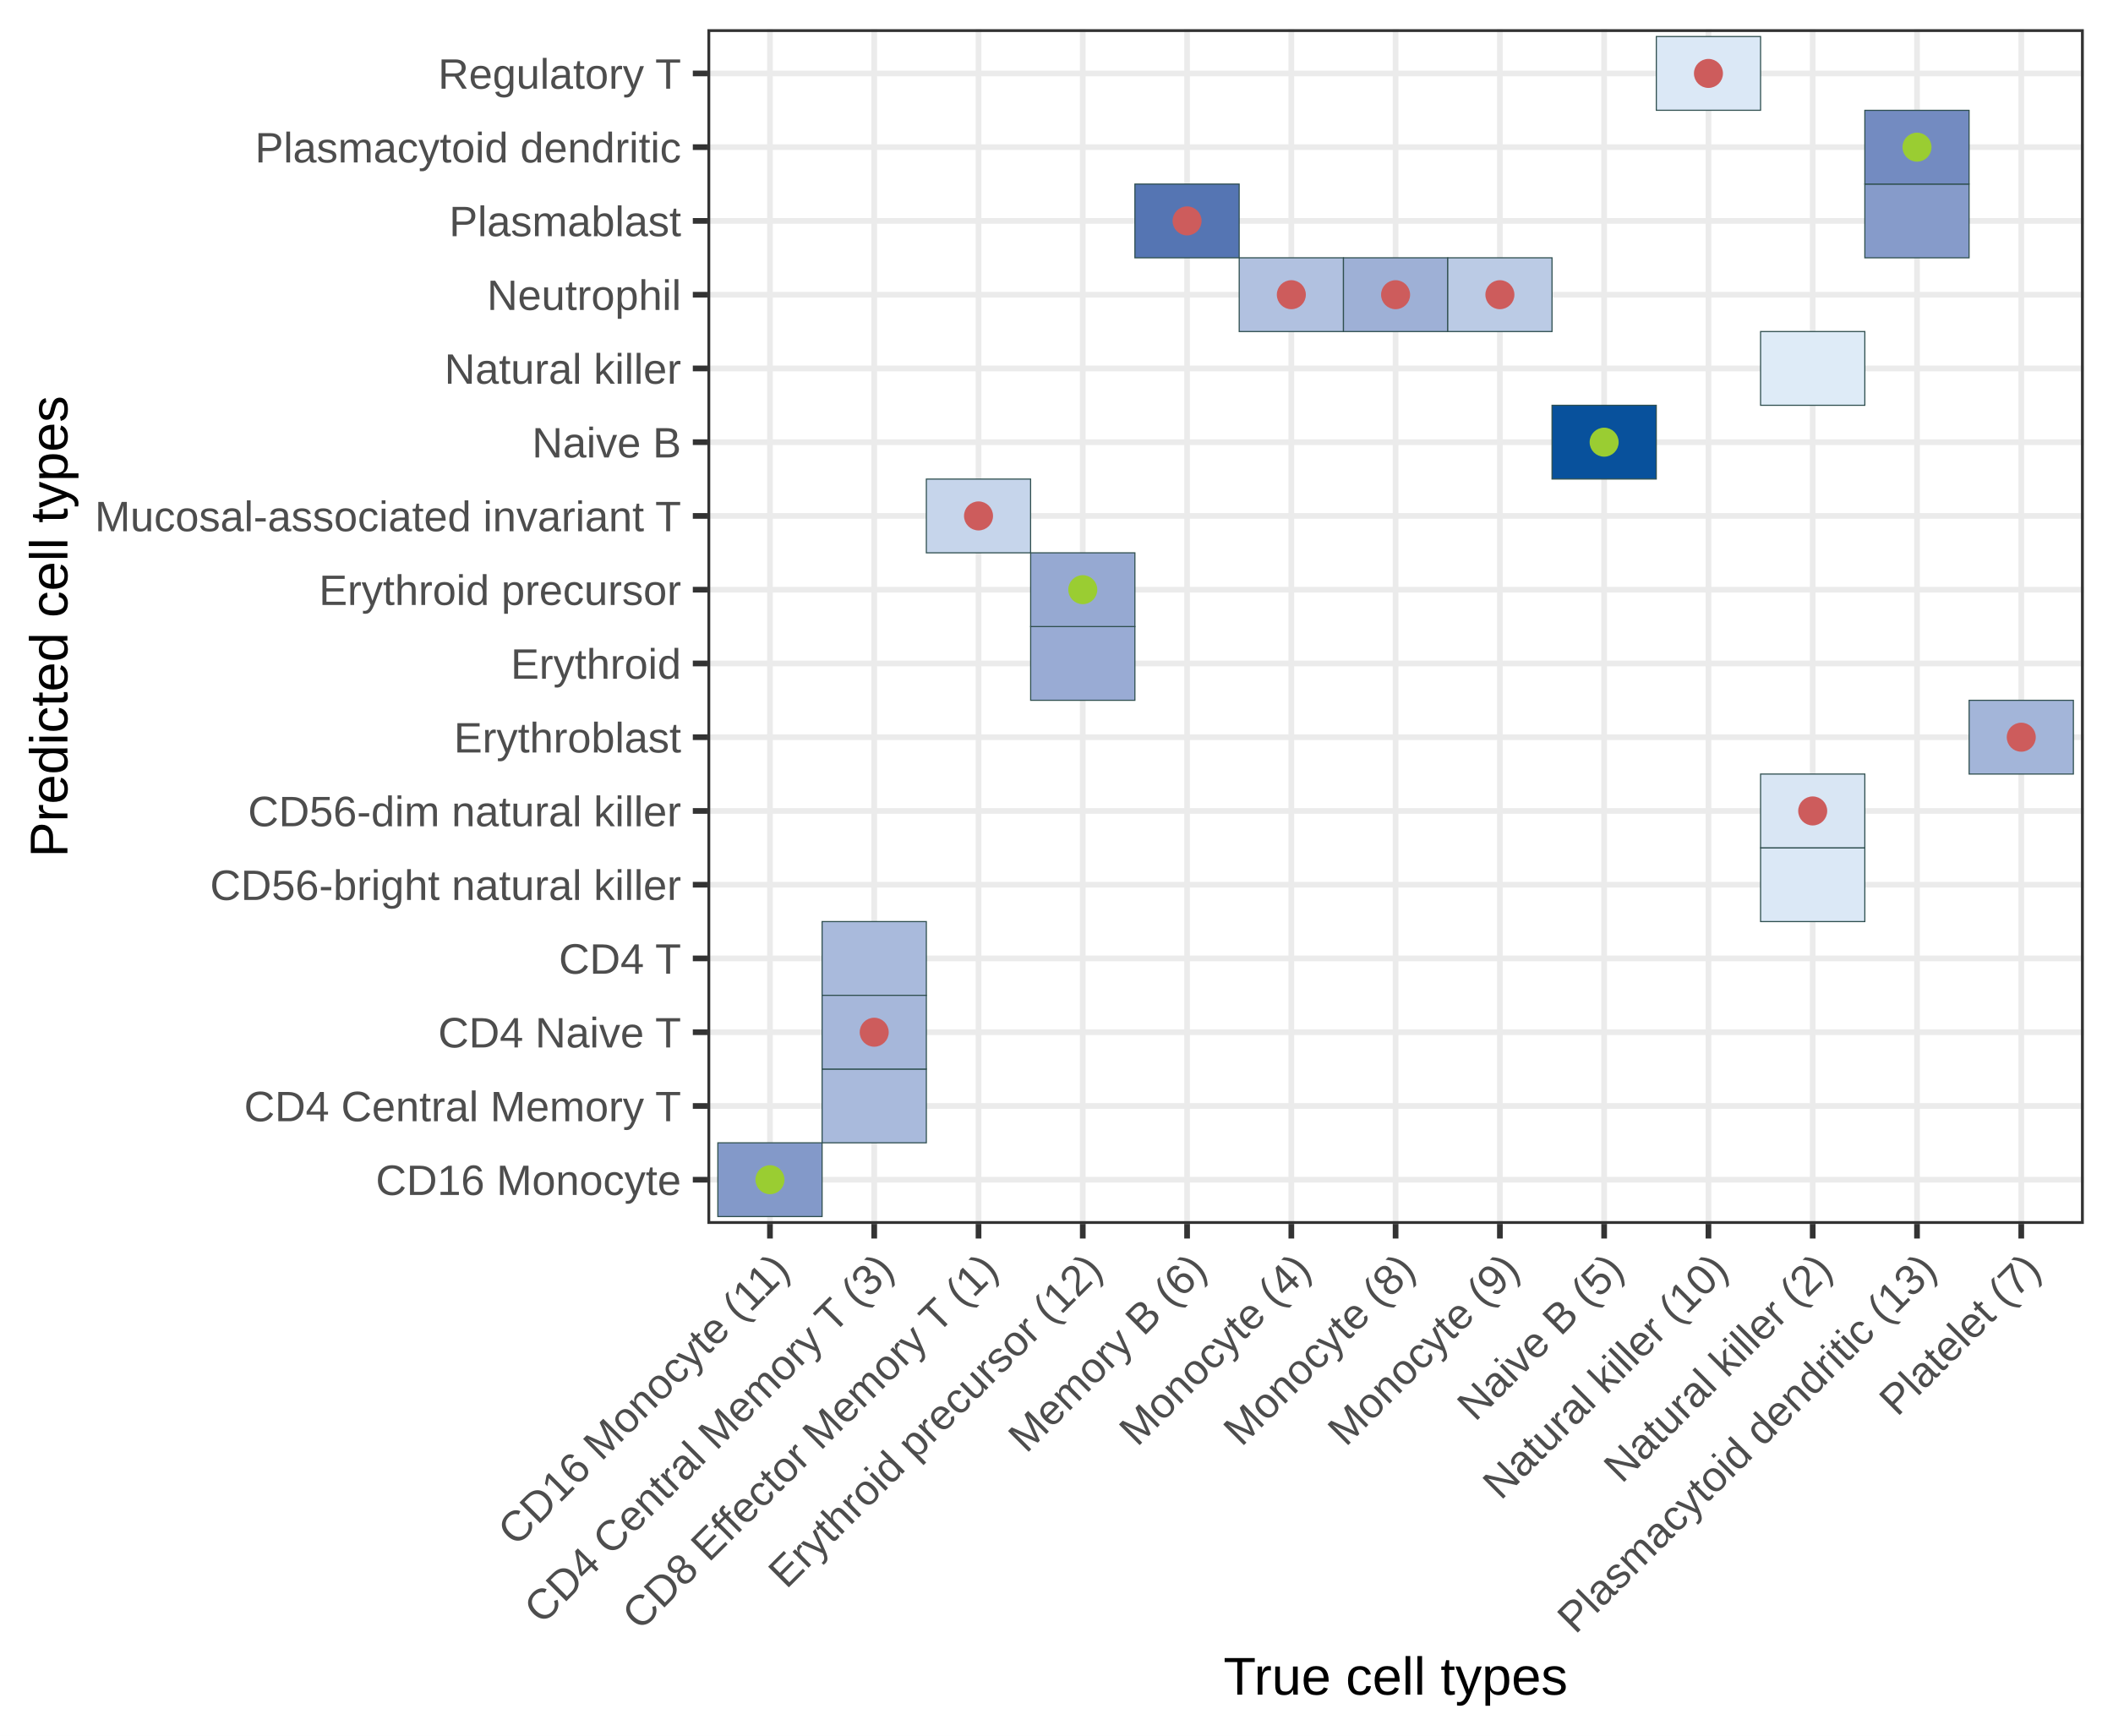
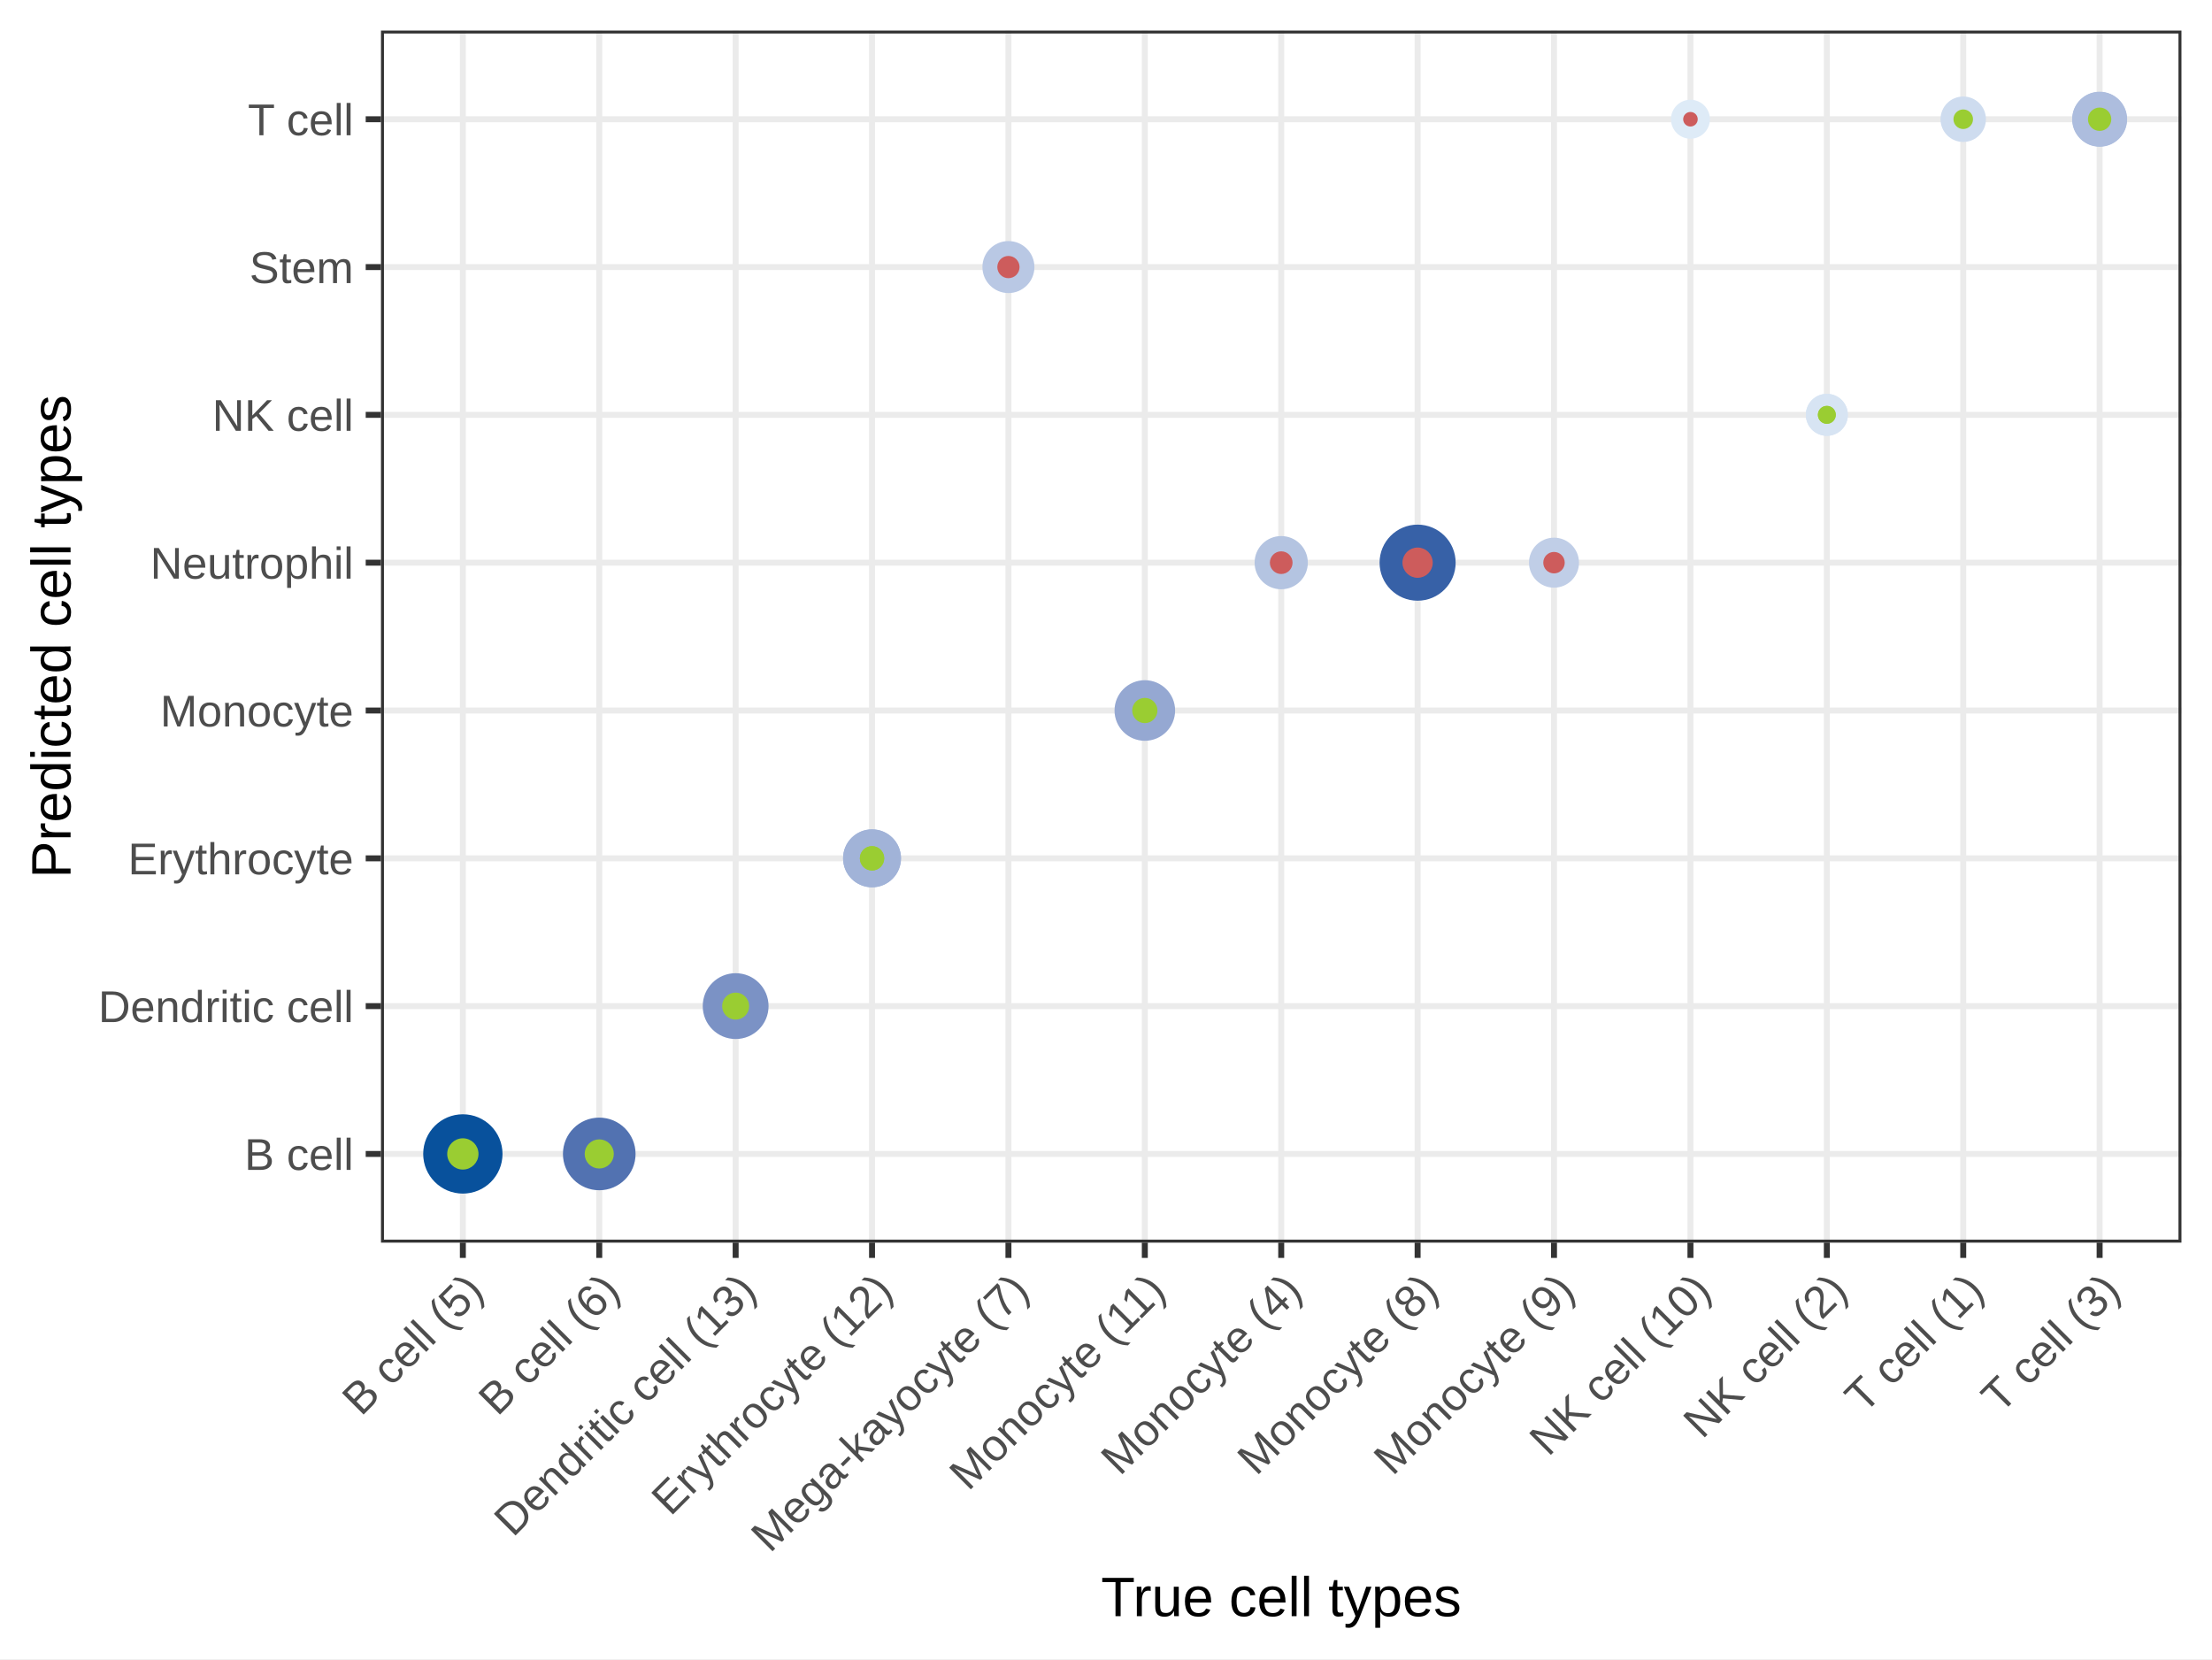
- <svg xmlns="http://www.w3.org/2000/svg" class="svglite" width="396.85pt" height="325.98pt" viewBox="0 0 396.85 325.98">
+ <svg xmlns="http://www.w3.org/2000/svg" class="svglite" width="396.85pt" height="297.64pt" viewBox="0 0 396.85 297.64">
  <defs>
    <style type="text/css">
    .svglite line, .svglite polyline, .svglite polygon, .svglite path, .svglite rect, .svglite circle {
      fill: none;
      stroke: #000000;
      stroke-linecap: round;
      stroke-linejoin: round;
      stroke-miterlimit: 10.00;
    }
    .svglite text {
      white-space: pre;
    }
  </style>
  </defs>
  <rect width="100%" height="100%" style="stroke: none; fill: #FFFFFF;" />
  <defs>
-     <clipPath id="cpMC4wMHwzOTYuODV8MC4wMHwzMjUuOTg=">
-       <rect x="0.00" y="0.00" width="396.85" height="325.98" />
+     <clipPath id="cpMC4wMHwzOTYuODV8MC4wMHwyOTcuNjQ=">
+       <rect x="0.00" y="0.00" width="396.85" height="297.64" />
    </clipPath>
  </defs>
-   <g clip-path="url(#cpMC4wMHwzOTYuODV8MC4wMHwzMjUuOTg=)">
-     <rect x="0" y="0.00" width="396.85" height="325.98" style="stroke-width: 1.07; stroke: #FFFFFF; fill: #FFFFFF;" />
+   <g clip-path="url(#cpMC4wMHwzOTYuODV8MC4wMHwyOTcuNjQ=)">
+     <rect x="0.00" y="0.00" width="396.85" height="297.64" style="stroke-width: 1.07; stroke: #FFFFFF; fill: #FFFFFF;" />
  </g>
  <defs>
-     <clipPath id="cpMTMyLjg2fDM5MS4zN3w1LjQ4fDIyOS44OA==">
-       <rect x="132.86" y="5.48" width="258.51" height="224.40" />
+     <clipPath id="cpNjguMzV8MzkxLjM3fDUuNDh8MjIyLjky">
+       <rect x="68.35" y="5.48" width="323.02" height="217.44" />
    </clipPath>
  </defs>
-   <g clip-path="url(#cpMTMyLjg2fDM5MS4zN3w1LjQ4fDIyOS44OA==)">
-     <rect x="132.86" y="5.48" width="258.51" height="224.40" style="stroke-width: 1.07; stroke: none; fill: #FFFFFF;" />
-     <polyline points="132.86,221.57 391.37,221.57 " style="stroke-width: 1.07; stroke: #EBEBEB; stroke-linecap: butt;" />
-     <polyline points="132.86,207.72 391.37,207.72 " style="stroke-width: 1.07; stroke: #EBEBEB; stroke-linecap: butt;" />
-     <polyline points="132.86,193.87 391.37,193.87 " style="stroke-width: 1.07; stroke: #EBEBEB; stroke-linecap: butt;" />
-     <polyline points="132.86,180.01 391.37,180.01 " style="stroke-width: 1.07; stroke: #EBEBEB; stroke-linecap: butt;" />
-     <polyline points="132.86,166.16 391.37,166.16 " style="stroke-width: 1.07; stroke: #EBEBEB; stroke-linecap: butt;" />
-     <polyline points="132.86,152.31 391.37,152.31 " style="stroke-width: 1.07; stroke: #EBEBEB; stroke-linecap: butt;" />
-     <polyline points="132.86,138.46 391.37,138.46 " style="stroke-width: 1.07; stroke: #EBEBEB; stroke-linecap: butt;" />
-     <polyline points="132.86,124.61 391.37,124.61 " style="stroke-width: 1.07; stroke: #EBEBEB; stroke-linecap: butt;" />
-     <polyline points="132.86,110.75 391.37,110.75 " style="stroke-width: 1.07; stroke: #EBEBEB; stroke-linecap: butt;" />
-     <polyline points="132.86,96.90 391.37,96.90 " style="stroke-width: 1.07; stroke: #EBEBEB; stroke-linecap: butt;" />
-     <polyline points="132.86,83.05 391.37,83.05 " style="stroke-width: 1.07; stroke: #EBEBEB; stroke-linecap: butt;" />
-     <polyline points="132.86,69.20 391.37,69.20 " style="stroke-width: 1.07; stroke: #EBEBEB; stroke-linecap: butt;" />
-     <polyline points="132.86,55.35 391.37,55.35 " style="stroke-width: 1.07; stroke: #EBEBEB; stroke-linecap: butt;" />
-     <polyline points="132.86,41.49 391.37,41.49 " style="stroke-width: 1.07; stroke: #EBEBEB; stroke-linecap: butt;" />
-     <polyline points="132.86,27.64 391.37,27.64 " style="stroke-width: 1.07; stroke: #EBEBEB; stroke-linecap: butt;" />
-     <polyline points="132.86,13.79 391.37,13.79 " style="stroke-width: 1.07; stroke: #EBEBEB; stroke-linecap: butt;" />
-     <polyline points="144.61,229.88 144.61,5.48 " style="stroke-width: 1.07; stroke: #EBEBEB; stroke-linecap: butt;" />
-     <polyline points="164.19,229.88 164.19,5.48 " style="stroke-width: 1.07; stroke: #EBEBEB; stroke-linecap: butt;" />
-     <polyline points="183.78,229.88 183.78,5.48 " style="stroke-width: 1.07; stroke: #EBEBEB; stroke-linecap: butt;" />
-     <polyline points="203.36,229.88 203.36,5.48 " style="stroke-width: 1.07; stroke: #EBEBEB; stroke-linecap: butt;" />
-     <polyline points="222.95,229.88 222.95,5.48 " style="stroke-width: 1.07; stroke: #EBEBEB; stroke-linecap: butt;" />
-     <polyline points="242.53,229.88 242.53,5.48 " style="stroke-width: 1.07; stroke: #EBEBEB; stroke-linecap: butt;" />
-     <polyline points="262.11,229.88 262.11,5.48 " style="stroke-width: 1.07; stroke: #EBEBEB; stroke-linecap: butt;" />
-     <polyline points="281.70,229.88 281.70,5.48 " style="stroke-width: 1.07; stroke: #EBEBEB; stroke-linecap: butt;" />
-     <polyline points="301.28,229.88 301.28,5.48 " style="stroke-width: 1.07; stroke: #EBEBEB; stroke-linecap: butt;" />
-     <polyline points="320.87,229.88 320.87,5.48 " style="stroke-width: 1.07; stroke: #EBEBEB; stroke-linecap: butt;" />
-     <polyline points="340.45,229.88 340.45,5.48 " style="stroke-width: 1.07; stroke: #EBEBEB; stroke-linecap: butt;" />
-     <polyline points="360.04,229.88 360.04,5.48 " style="stroke-width: 1.07; stroke: #EBEBEB; stroke-linecap: butt;" />
-     <polyline points="379.62,229.88 379.62,5.48 " style="stroke-width: 1.07; stroke: #EBEBEB; stroke-linecap: butt;" />
-     <rect x="173.98" y="89.98" width="19.58" height="13.85" style="stroke-width: 0.21; stroke: #2F4F4F; stroke-linecap: butt; stroke-linejoin: miter; fill: #C6D5EB;" />
-     <rect x="311.08" y="6.86" width="19.58" height="13.85" style="stroke-width: 0.21; stroke: #2F4F4F; stroke-linecap: butt; stroke-linejoin: miter; fill: #DBE8F6;" />
-     <rect x="134.82" y="214.64" width="19.58" height="13.85" style="stroke-width: 0.21; stroke: #2F4F4F; stroke-linecap: butt; stroke-linejoin: miter; fill: #8399C9;" />
-     <rect x="193.57" y="117.68" width="19.58" height="13.85" style="stroke-width: 0.21; stroke: #2F4F4F; stroke-linecap: butt; stroke-linejoin: miter; fill: #99ABD4;" />
-     <rect x="193.57" y="103.83" width="19.58" height="13.85" style="stroke-width: 0.21; stroke: #2F4F4F; stroke-linecap: butt; stroke-linejoin: miter; fill: #96A9D2;" />
-     <rect x="350.24" y="34.57" width="19.58" height="13.85" style="stroke-width: 0.21; stroke: #2F4F4F; stroke-linecap: butt; stroke-linejoin: miter; fill: #869BCA;" />
-     <rect x="350.24" y="20.72" width="19.58" height="13.85" style="stroke-width: 0.21; stroke: #2F4F4F; stroke-linecap: butt; stroke-linejoin: miter; fill: #738BC1;" />
-     <rect x="330.66" y="62.27" width="19.58" height="13.85" style="stroke-width: 0.21; stroke: #2F4F4F; stroke-linecap: butt; stroke-linejoin: miter; fill: #DEEBF7;" />
-     <rect x="330.66" y="159.24" width="19.58" height="13.85" style="stroke-width: 0.21; stroke: #2F4F4F; stroke-linecap: butt; stroke-linejoin: miter; fill: #DBE8F6;" />
-     <rect x="330.66" y="145.38" width="19.58" height="13.85" style="stroke-width: 0.21; stroke: #2F4F4F; stroke-linecap: butt; stroke-linejoin: miter; fill: #D9E6F4;" />
-     <rect x="154.40" y="173.09" width="19.58" height="13.85" style="stroke-width: 0.21; stroke: #2F4F4F; stroke-linecap: butt; stroke-linejoin: miter; fill: #A9BADC;" />
-     <rect x="154.40" y="200.79" width="19.58" height="13.85" style="stroke-width: 0.21; stroke: #2F4F4F; stroke-linecap: butt; stroke-linejoin: miter; fill: #A9BADC;" />
-     <rect x="154.40" y="186.94" width="19.58" height="13.85" style="stroke-width: 0.21; stroke: #2F4F4F; stroke-linecap: butt; stroke-linejoin: miter; fill: #A6B7DA;" />
-     <rect x="232.74" y="48.42" width="19.58" height="13.85" style="stroke-width: 0.21; stroke: #2F4F4F; stroke-linecap: butt; stroke-linejoin: miter; fill: #B1C1E0;" />
-     <rect x="291.49" y="76.12" width="19.58" height="13.85" style="stroke-width: 0.21; stroke: #2F4F4F; stroke-linecap: butt; stroke-linejoin: miter; fill: #08519C;" />
-     <rect x="213.15" y="34.57" width="19.58" height="13.85" style="stroke-width: 0.21; stroke: #2F4F4F; stroke-linecap: butt; stroke-linejoin: miter; fill: #5575B3;" />
-     <rect x="369.83" y="131.53" width="19.58" height="13.85" style="stroke-width: 0.21; stroke: #2F4F4F; stroke-linecap: butt; stroke-linejoin: miter; fill: #A3B5D9;" />
-     <rect x="252.32" y="48.42" width="19.58" height="13.85" style="stroke-width: 0.21; stroke: #2F4F4F; stroke-linecap: butt; stroke-linejoin: miter; fill: #9EB0D6;" />
-     <rect x="271.91" y="48.42" width="19.58" height="13.85" style="stroke-width: 0.21; stroke: #2F4F4F; stroke-linecap: butt; stroke-linejoin: miter; fill: #BBCBE5;" />
-     <circle cx="144.61" cy="221.57" r="2.37" style="stroke-width: 0.71; stroke: #9ACD32; fill: #9ACD32;" />
-     <circle cx="203.36" cy="110.75" r="2.37" style="stroke-width: 0.71; stroke: #9ACD32; fill: #9ACD32;" />
-     <circle cx="360.04" cy="27.64" r="2.37" style="stroke-width: 0.71; stroke: #9ACD32; fill: #9ACD32;" />
-     <circle cx="301.28" cy="83.05" r="2.37" style="stroke-width: 0.71; stroke: #9ACD32; fill: #9ACD32;" />
-     <circle cx="183.78" cy="96.90" r="2.37" style="stroke-width: 0.71; stroke: #CD5C5C; fill: #CD5C5C;" />
-     <circle cx="320.87" cy="13.79" r="2.37" style="stroke-width: 0.71; stroke: #CD5C5C; fill: #CD5C5C;" />
-     <circle cx="340.45" cy="152.31" r="2.37" style="stroke-width: 0.71; stroke: #CD5C5C; fill: #CD5C5C;" />
-     <circle cx="164.19" cy="193.87" r="2.37" style="stroke-width: 0.71; stroke: #CD5C5C; fill: #CD5C5C;" />
-     <circle cx="242.53" cy="55.35" r="2.37" style="stroke-width: 0.71; stroke: #CD5C5C; fill: #CD5C5C;" />
-     <circle cx="222.95" cy="41.49" r="2.37" style="stroke-width: 0.71; stroke: #CD5C5C; fill: #CD5C5C;" />
-     <circle cx="379.62" cy="138.46" r="2.37" style="stroke-width: 0.71; stroke: #CD5C5C; fill: #CD5C5C;" />
-     <circle cx="262.11" cy="55.35" r="2.37" style="stroke-width: 0.71; stroke: #CD5C5C; fill: #CD5C5C;" />
-     <circle cx="281.70" cy="55.35" r="2.37" style="stroke-width: 0.71; stroke: #CD5C5C; fill: #CD5C5C;" />
-     <rect x="132.86" y="5.48" width="258.51" height="224.40" style="stroke-width: 1.07; stroke: #333333;" />
+   <g clip-path="url(#cpNjguMzV8MzkxLjM3fDUuNDh8MjIyLjky)">
+     <rect x="68.35" y="5.48" width="323.02" height="217.44" style="stroke-width: 1.07; stroke: none; fill: #FFFFFF;" />
+     <polyline points="68.35,207.01 391.37,207.01 " style="stroke-width: 1.07; stroke: #EBEBEB; stroke-linecap: butt;" />
+     <polyline points="68.35,180.49 391.37,180.49 " style="stroke-width: 1.07; stroke: #EBEBEB; stroke-linecap: butt;" />
+     <polyline points="68.35,153.98 391.37,153.98 " style="stroke-width: 1.07; stroke: #EBEBEB; stroke-linecap: butt;" />
+     <polyline points="68.35,127.46 391.37,127.46 " style="stroke-width: 1.07; stroke: #EBEBEB; stroke-linecap: butt;" />
+     <polyline points="68.35,100.94 391.37,100.94 " style="stroke-width: 1.07; stroke: #EBEBEB; stroke-linecap: butt;" />
+     <polyline points="68.35,74.42 391.37,74.42 " style="stroke-width: 1.07; stroke: #EBEBEB; stroke-linecap: butt;" />
+     <polyline points="68.35,47.91 391.37,47.91 " style="stroke-width: 1.07; stroke: #EBEBEB; stroke-linecap: butt;" />
+     <polyline points="68.35,21.39 391.37,21.39 " style="stroke-width: 1.07; stroke: #EBEBEB; stroke-linecap: butt;" />
+     <polyline points="83.04,222.92 83.04,5.48 " style="stroke-width: 1.07; stroke: #EBEBEB; stroke-linecap: butt;" />
+     <polyline points="107.51,222.92 107.51,5.48 " style="stroke-width: 1.07; stroke: #EBEBEB; stroke-linecap: butt;" />
+     <polyline points="131.98,222.92 131.98,5.48 " style="stroke-width: 1.07; stroke: #EBEBEB; stroke-linecap: butt;" />
+     <polyline points="156.45,222.92 156.45,5.48 " style="stroke-width: 1.07; stroke: #EBEBEB; stroke-linecap: butt;" />
+     <polyline points="180.92,222.92 180.92,5.48 " style="stroke-width: 1.07; stroke: #EBEBEB; stroke-linecap: butt;" />
+     <polyline points="205.39,222.92 205.39,5.48 " style="stroke-width: 1.07; stroke: #EBEBEB; stroke-linecap: butt;" />
+     <polyline points="229.86,222.92 229.86,5.48 " style="stroke-width: 1.07; stroke: #EBEBEB; stroke-linecap: butt;" />
+     <polyline points="254.33,222.92 254.33,5.48 " style="stroke-width: 1.07; stroke: #EBEBEB; stroke-linecap: butt;" />
+     <polyline points="278.80,222.92 278.80,5.48 " style="stroke-width: 1.07; stroke: #EBEBEB; stroke-linecap: butt;" />
+     <polyline points="303.28,222.92 303.28,5.48 " style="stroke-width: 1.07; stroke: #EBEBEB; stroke-linecap: butt;" />
+     <polyline points="327.75,222.92 327.75,5.48 " style="stroke-width: 1.07; stroke: #EBEBEB; stroke-linecap: butt;" />
+     <polyline points="352.22,222.92 352.22,5.48 " style="stroke-width: 1.07; stroke: #EBEBEB; stroke-linecap: butt;" />
+     <polyline points="376.69,222.92 376.69,5.48 " style="stroke-width: 1.07; stroke: #EBEBEB; stroke-linecap: butt;" />
+     <circle cx="352.22" cy="21.39" r="3.57" style="stroke-width: 0.71; stroke: #D2E0F1; fill: #D2E0F1;" />
+     <circle cx="352.22" cy="21.39" r="3.72" style="stroke-width: 0.71; stroke: #CEDCEF; fill: #CEDCEF;" />
+     <circle cx="303.28" cy="21.39" r="3.14" style="stroke-width: 0.71; stroke: #DEEBF7; fill: #DEEBF7;" />
+     <circle cx="205.39" cy="127.46" r="5.08" style="stroke-width: 0.71; stroke: #95A8D2; fill: #95A8D2;" />
+     <circle cx="156.45" cy="153.98" r="4.84" style="stroke-width: 0.71; stroke: #A1B3D8; fill: #A1B3D8;" />
+     <circle cx="156.45" cy="153.98" r="4.84" style="stroke-width: 0.71; stroke: #A1B3D8; fill: #A1B3D8;" />
+     <circle cx="131.98" cy="180.49" r="5.30" style="stroke-width: 0.71; stroke: #899ECC; fill: #899ECC;" />
+     <circle cx="131.98" cy="180.49" r="5.55" style="stroke-width: 0.71; stroke: #7B92C5; fill: #7B92C5;" />
+     <circle cx="327.75" cy="74.42" r="3.41" style="stroke-width: 0.71; stroke: #D7E4F3; fill: #D7E4F3;" />
+     <circle cx="327.75" cy="74.42" r="3.41" style="stroke-width: 0.71; stroke: #D7E4F3; fill: #D7E4F3;" />
+     <circle cx="376.69" cy="21.39" r="4.48" style="stroke-width: 0.71; stroke: #B1C2E0; fill: #B1C2E0;" />
+     <circle cx="376.69" cy="21.39" r="4.53" style="stroke-width: 0.71; stroke: #AFBFDF; fill: #AFBFDF;" />
+     <circle cx="376.69" cy="21.39" r="4.58" style="stroke-width: 0.71; stroke: #ADBDDE; fill: #ADBDDE;" />
+     <circle cx="229.86" cy="100.94" r="4.42" style="stroke-width: 0.71; stroke: #B4C4E1; fill: #B4C4E1;" />
+     <circle cx="83.04" cy="207.01" r="6.76" style="stroke-width: 0.71; stroke: #08519C; fill: #08519C;" />
+     <circle cx="107.51" cy="207.01" r="6.16" style="stroke-width: 0.71; stroke: #5272B1; fill: #5272B1;" />
+     <circle cx="180.92" cy="47.91" r="4.31" style="stroke-width: 0.71; stroke: #B9C8E4; fill: #B9C8E4;" />
+     <circle cx="254.33" cy="100.94" r="6.47" style="stroke-width: 0.71; stroke: #3761A7; fill: #3761A7;" />
+     <circle cx="278.80" cy="100.94" r="4.13" style="stroke-width: 0.71; stroke: #C0CEE7; fill: #C0CEE7;" />
+     <circle cx="352.22" cy="21.39" r="1.40" style="stroke-width: 0.71; stroke: #9ACD32; fill: #9ACD32;" />
+     <circle cx="205.39" cy="127.46" r="1.91" style="stroke-width: 0.71; stroke: #9ACD32; fill: #9ACD32;" />
+     <circle cx="156.45" cy="153.98" r="1.83" style="stroke-width: 0.71; stroke: #9ACD32; fill: #9ACD32;" />
+     <circle cx="156.45" cy="153.98" r="1.83" style="stroke-width: 0.71; stroke: #9ACD32; fill: #9ACD32;" />
+     <circle cx="131.98" cy="180.49" r="2.07" style="stroke-width: 0.71; stroke: #9ACD32; fill: #9ACD32;" />
+     <circle cx="327.75" cy="74.42" r="1.25" style="stroke-width: 0.71; stroke: #9ACD32; fill: #9ACD32;" />
+     <circle cx="327.75" cy="74.42" r="1.25" style="stroke-width: 0.71; stroke: #9ACD32; fill: #9ACD32;" />
+     <circle cx="376.69" cy="21.39" r="1.74" style="stroke-width: 0.71; stroke: #9ACD32; fill: #9ACD32;" />
+     <circle cx="83.04" cy="207.01" r="2.45" style="stroke-width: 0.71; stroke: #9ACD32; fill: #9ACD32;" />
+     <circle cx="107.51" cy="207.01" r="2.26" style="stroke-width: 0.71; stroke: #9ACD32; fill: #9ACD32;" />
+     <circle cx="303.28" cy="21.39" r="0.95" style="stroke-width: 0.71; stroke: #CD5C5C; fill: #CD5C5C;" />
+     <circle cx="229.86" cy="100.94" r="1.68" style="stroke-width: 0.71; stroke: #CD5C5C; fill: #CD5C5C;" />
+     <circle cx="180.92" cy="47.91" r="1.64" style="stroke-width: 0.71; stroke: #CD5C5C; fill: #CD5C5C;" />
+     <circle cx="254.33" cy="100.94" r="2.36" style="stroke-width: 0.71; stroke: #CD5C5C; fill: #CD5C5C;" />
+     <circle cx="278.80" cy="100.94" r="1.57" style="stroke-width: 0.71; stroke: #CD5C5C; fill: #CD5C5C;" />
+     <rect x="68.35" y="5.48" width="323.02" height="217.44" style="stroke-width: 1.07; stroke: #333333;" />
  </g>
-   <g clip-path="url(#cpMC4wMHwzOTYuODV8MC4wMHwzMjUuOTg=)">
-     <text x="127.93" y="224.44" text-anchor="end" style="font-size: 8.00px;fill: #4D4D4D; font-family: &quot;Arial&quot;;" textLength="57.37px" lengthAdjust="spacingAndGlyphs">CD16 Monocyte</text>
-     <text x="127.93" y="210.59" text-anchor="end" style="font-size: 8.00px;fill: #4D4D4D; font-family: &quot;Arial&quot;;" textLength="82.25px" lengthAdjust="spacingAndGlyphs">CD4 Central Memory T</text>
-     <text x="127.93" y="196.73" text-anchor="end" style="font-size: 8.00px;fill: #4D4D4D; font-family: &quot;Arial&quot;;" textLength="45.79px" lengthAdjust="spacingAndGlyphs">CD4 Naive T</text>
-     <text x="127.93" y="182.88" text-anchor="end" style="font-size: 8.00px;fill: #4D4D4D; font-family: &quot;Arial&quot;;" textLength="23.11px" lengthAdjust="spacingAndGlyphs">CD4 T</text>
-     <text x="127.93" y="169.03" text-anchor="end" style="font-size: 8.00px;fill: #4D4D4D; font-family: &quot;Arial&quot;;" textLength="88.50px" lengthAdjust="spacingAndGlyphs">CD56-bright natural killer</text>
-     <text x="127.93" y="155.18" text-anchor="end" style="font-size: 8.00px;fill: #4D4D4D; font-family: &quot;Arial&quot;;" textLength="81.37px" lengthAdjust="spacingAndGlyphs">CD56-dim natural killer</text>
-     <text x="127.93" y="141.33" text-anchor="end" style="font-size: 8.00px;fill: #4D4D4D; font-family: &quot;Arial&quot;;" textLength="42.70px" lengthAdjust="spacingAndGlyphs">Erythroblast</text>
-     <text x="127.93" y="127.48" text-anchor="end" style="font-size: 8.00px;fill: #4D4D4D; font-family: &quot;Arial&quot;;" textLength="32.02px" lengthAdjust="spacingAndGlyphs">Erythroid</text>
-     <text x="127.93" y="113.62" text-anchor="end" style="font-size: 8.00px;fill: #4D4D4D; font-family: &quot;Arial&quot;;" textLength="68.04px" lengthAdjust="spacingAndGlyphs">Erythroid precursor</text>
-     <text x="127.93" y="99.77" text-anchor="end" style="font-size: 8.00px;fill: #4D4D4D; font-family: &quot;Arial&quot;;" textLength="110.31px" lengthAdjust="spacingAndGlyphs">Mucosal-associated invariant T</text>
-     <text x="127.93" y="85.92" text-anchor="end" style="font-size: 8.00px;fill: #4D4D4D; font-family: &quot;Arial&quot;;" textLength="28.02px" lengthAdjust="spacingAndGlyphs">Naive B</text>
-     <text x="127.93" y="72.07" text-anchor="end" style="font-size: 8.00px;fill: #4D4D4D; font-family: &quot;Arial&quot;;" textLength="44.47px" lengthAdjust="spacingAndGlyphs">Natural killer</text>
-     <text x="127.93" y="58.22" text-anchor="end" style="font-size: 8.00px;fill: #4D4D4D; font-family: &quot;Arial&quot;;" textLength="36.47px" lengthAdjust="spacingAndGlyphs">Neutrophil</text>
-     <text x="127.93" y="44.36" text-anchor="end" style="font-size: 8.00px;fill: #4D4D4D; font-family: &quot;Arial&quot;;" textLength="43.59px" lengthAdjust="spacingAndGlyphs">Plasmablast</text>
-     <text x="127.93" y="30.51" text-anchor="end" style="font-size: 8.00px;fill: #4D4D4D; font-family: &quot;Arial&quot;;" textLength="80.06px" lengthAdjust="spacingAndGlyphs">Plasmacytoid dendritic</text>
-     <text x="127.93" y="16.66" text-anchor="end" style="font-size: 8.00px;fill: #4D4D4D; font-family: &quot;Arial&quot;;" textLength="45.81px" lengthAdjust="spacingAndGlyphs">Regulatory T</text>
-     <polyline points="130.12,221.57 132.86,221.57 " style="stroke-width: 1.07; stroke: #333333; stroke-linecap: butt;" />
-     <polyline points="130.12,207.72 132.86,207.72 " style="stroke-width: 1.07; stroke: #333333; stroke-linecap: butt;" />
-     <polyline points="130.12,193.87 132.86,193.87 " style="stroke-width: 1.07; stroke: #333333; stroke-linecap: butt;" />
-     <polyline points="130.12,180.01 132.86,180.01 " style="stroke-width: 1.07; stroke: #333333; stroke-linecap: butt;" />
-     <polyline points="130.12,166.16 132.86,166.16 " style="stroke-width: 1.07; stroke: #333333; stroke-linecap: butt;" />
-     <polyline points="130.12,152.31 132.86,152.31 " style="stroke-width: 1.07; stroke: #333333; stroke-linecap: butt;" />
-     <polyline points="130.12,138.46 132.86,138.46 " style="stroke-width: 1.07; stroke: #333333; stroke-linecap: butt;" />
-     <polyline points="130.12,124.61 132.86,124.61 " style="stroke-width: 1.07; stroke: #333333; stroke-linecap: butt;" />
-     <polyline points="130.12,110.75 132.86,110.75 " style="stroke-width: 1.07; stroke: #333333; stroke-linecap: butt;" />
-     <polyline points="130.12,96.90 132.86,96.90 " style="stroke-width: 1.07; stroke: #333333; stroke-linecap: butt;" />
-     <polyline points="130.12,83.05 132.86,83.05 " style="stroke-width: 1.07; stroke: #333333; stroke-linecap: butt;" />
-     <polyline points="130.12,69.20 132.86,69.20 " style="stroke-width: 1.07; stroke: #333333; stroke-linecap: butt;" />
-     <polyline points="130.12,55.35 132.86,55.35 " style="stroke-width: 1.07; stroke: #333333; stroke-linecap: butt;" />
-     <polyline points="130.12,41.49 132.86,41.49 " style="stroke-width: 1.07; stroke: #333333; stroke-linecap: butt;" />
-     <polyline points="130.12,27.64 132.86,27.64 " style="stroke-width: 1.07; stroke: #333333; stroke-linecap: butt;" />
-     <polyline points="130.12,13.79 132.86,13.79 " style="stroke-width: 1.07; stroke: #333333; stroke-linecap: butt;" />
-     <polyline points="144.61,232.62 144.61,229.88 " style="stroke-width: 1.07; stroke: #333333; stroke-linecap: butt;" />
-     <polyline points="164.19,232.62 164.19,229.88 " style="stroke-width: 1.07; stroke: #333333; stroke-linecap: butt;" />
-     <polyline points="183.78,232.62 183.78,229.88 " style="stroke-width: 1.07; stroke: #333333; stroke-linecap: butt;" />
-     <polyline points="203.36,232.62 203.36,229.88 " style="stroke-width: 1.07; stroke: #333333; stroke-linecap: butt;" />
-     <polyline points="222.95,232.62 222.95,229.88 " style="stroke-width: 1.07; stroke: #333333; stroke-linecap: butt;" />
-     <polyline points="242.53,232.62 242.53,229.88 " style="stroke-width: 1.07; stroke: #333333; stroke-linecap: butt;" />
-     <polyline points="262.11,232.62 262.11,229.88 " style="stroke-width: 1.07; stroke: #333333; stroke-linecap: butt;" />
-     <polyline points="281.70,232.62 281.70,229.88 " style="stroke-width: 1.07; stroke: #333333; stroke-linecap: butt;" />
-     <polyline points="301.28,232.62 301.28,229.88 " style="stroke-width: 1.07; stroke: #333333; stroke-linecap: butt;" />
-     <polyline points="320.87,232.62 320.87,229.88 " style="stroke-width: 1.07; stroke: #333333; stroke-linecap: butt;" />
-     <polyline points="340.45,232.62 340.45,229.88 " style="stroke-width: 1.07; stroke: #333333; stroke-linecap: butt;" />
-     <polyline points="360.04,232.62 360.04,229.88 " style="stroke-width: 1.07; stroke: #333333; stroke-linecap: butt;" />
-     <polyline points="379.62,232.62 379.62,229.88 " style="stroke-width: 1.07; stroke: #333333; stroke-linecap: butt;" />
-     <text transform="translate(148.67,238.87) rotate(-45)" text-anchor="end" style="font-size: 8.00px;fill: #4D4D4D; font-family: &quot;Arial&quot;;" textLength="73.82px" lengthAdjust="spacingAndGlyphs">CD16 Monocyte (11)</text>
-     <text transform="translate(168.25,238.87) rotate(-45)" text-anchor="end" style="font-size: 8.00px;fill: #4D4D4D; font-family: &quot;Arial&quot;;" textLength="94.26px" lengthAdjust="spacingAndGlyphs">CD4 Central Memory T (3)</text>
-     <text transform="translate(187.83,238.87) rotate(-45)" text-anchor="end" style="font-size: 8.00px;fill: #4D4D4D; font-family: &quot;Arial&quot;;" textLength="96.04px" lengthAdjust="spacingAndGlyphs">CD8 Effector Memory T (1)</text>
-     <text transform="translate(207.42,238.87) rotate(-45)" text-anchor="end" style="font-size: 8.00px;fill: #4D4D4D; font-family: &quot;Arial&quot;;" textLength="84.49px" lengthAdjust="spacingAndGlyphs">Erythroid precursor (12)</text>
-     <text transform="translate(227.00,238.87) rotate(-45)" text-anchor="end" style="font-size: 8.00px;fill: #4D4D4D; font-family: &quot;Arial&quot;;" textLength="48.46px" lengthAdjust="spacingAndGlyphs">Memory B (6)</text>
-     <text transform="translate(246.59,238.87) rotate(-45)" text-anchor="end" style="font-size: 8.00px;fill: #4D4D4D; font-family: &quot;Arial&quot;;" textLength="46.70px" lengthAdjust="spacingAndGlyphs">Monocyte (4)</text>
-     <text transform="translate(266.17,238.87) rotate(-45)" text-anchor="end" style="font-size: 8.00px;fill: #4D4D4D; font-family: &quot;Arial&quot;;" textLength="46.70px" lengthAdjust="spacingAndGlyphs">Monocyte (8)</text>
-     <text transform="translate(285.76,238.87) rotate(-45)" text-anchor="end" style="font-size: 8.00px;fill: #4D4D4D; font-family: &quot;Arial&quot;;" textLength="46.70px" lengthAdjust="spacingAndGlyphs">Monocyte (9)</text>
-     <text transform="translate(305.34,238.87) rotate(-45)" text-anchor="end" style="font-size: 8.00px;fill: #4D4D4D; font-family: &quot;Arial&quot;;" textLength="40.02px" lengthAdjust="spacingAndGlyphs">Naive B (5)</text>
-     <text transform="translate(324.93,238.87) rotate(-45)" text-anchor="end" style="font-size: 8.00px;fill: #4D4D4D; font-family: &quot;Arial&quot;;" textLength="60.92px" lengthAdjust="spacingAndGlyphs">Natural killer (10)</text>
-     <text transform="translate(344.51,238.87) rotate(-45)" text-anchor="end" style="font-size: 8.00px;fill: #4D4D4D; font-family: &quot;Arial&quot;;" textLength="56.47px" lengthAdjust="spacingAndGlyphs">Natural killer (2)</text>
-     <text transform="translate(364.09,238.87) rotate(-45)" text-anchor="end" style="font-size: 8.00px;fill: #4D4D4D; font-family: &quot;Arial&quot;;" textLength="96.52px" lengthAdjust="spacingAndGlyphs">Plasmacytoid dendritic (13)</text>
-     <text transform="translate(383.68,238.87) rotate(-45)" text-anchor="end" style="font-size: 8.00px;fill: #4D4D4D; font-family: &quot;Arial&quot;;" textLength="38.69px" lengthAdjust="spacingAndGlyphs">Platelet (7)</text>
-     <text x="262.11" y="318.29" text-anchor="middle" style="font-size: 10.00px; font-family: &quot;Arial&quot;;" textLength="65.01px" lengthAdjust="spacingAndGlyphs">True cell types</text>
-     <text transform="translate(12.66,117.68) rotate(-90)" text-anchor="middle" style="font-size: 10.00px; font-family: &quot;Arial&quot;;" textLength="86.69px" lengthAdjust="spacingAndGlyphs">Predicted cell types</text>
+   <g clip-path="url(#cpMC4wMHwzOTYuODV8MC4wMHwyOTcuNjQ=)">
+     <text x="63.42" y="209.88" text-anchor="end" style="font-size: 8.00px;fill: #4D4D4D; font-family: &quot;Arial&quot;;" textLength="19.57px" lengthAdjust="spacingAndGlyphs">B cell</text>
+     <text x="63.42" y="183.36" text-anchor="end" style="font-size: 8.00px;fill: #4D4D4D; font-family: &quot;Arial&quot;;" textLength="45.81px" lengthAdjust="spacingAndGlyphs">Dendritic cell</text>
+     <text x="63.42" y="156.85" text-anchor="end" style="font-size: 8.00px;fill: #4D4D4D; font-family: &quot;Arial&quot;;" textLength="40.47px" lengthAdjust="spacingAndGlyphs">Erythrocyte</text>
+     <text x="63.42" y="130.33" text-anchor="end" style="font-size: 8.00px;fill: #4D4D4D; font-family: &quot;Arial&quot;;" textLength="34.70px" lengthAdjust="spacingAndGlyphs">Monocyte</text>
+     <text x="63.42" y="103.81" text-anchor="end" style="font-size: 8.00px;fill: #4D4D4D; font-family: &quot;Arial&quot;;" textLength="36.47px" lengthAdjust="spacingAndGlyphs">Neutrophil</text>
+     <text x="63.42" y="77.29" text-anchor="end" style="font-size: 8.00px;fill: #4D4D4D; font-family: &quot;Arial&quot;;" textLength="25.34px" lengthAdjust="spacingAndGlyphs">NK cell</text>
+     <text x="63.42" y="50.78" text-anchor="end" style="font-size: 8.00px;fill: #4D4D4D; font-family: &quot;Arial&quot;;" textLength="18.68px" lengthAdjust="spacingAndGlyphs">Stem</text>
+     <text x="63.42" y="24.26" text-anchor="end" style="font-size: 8.00px;fill: #4D4D4D; font-family: &quot;Arial&quot;;" textLength="19.12px" lengthAdjust="spacingAndGlyphs">T cell</text>
+     <polyline points="65.61,207.01 68.35,207.01 " style="stroke-width: 1.07; stroke: #333333; stroke-linecap: butt;" />
+     <polyline points="65.61,180.49 68.35,180.49 " style="stroke-width: 1.07; stroke: #333333; stroke-linecap: butt;" />
+     <polyline points="65.61,153.98 68.35,153.98 " style="stroke-width: 1.07; stroke: #333333; stroke-linecap: butt;" />
+     <polyline points="65.61,127.46 68.35,127.46 " style="stroke-width: 1.07; stroke: #333333; stroke-linecap: butt;" />
+     <polyline points="65.61,100.94 68.35,100.94 " style="stroke-width: 1.07; stroke: #333333; stroke-linecap: butt;" />
+     <polyline points="65.61,74.42 68.35,74.42 " style="stroke-width: 1.07; stroke: #333333; stroke-linecap: butt;" />
+     <polyline points="65.61,47.91 68.35,47.91 " style="stroke-width: 1.07; stroke: #333333; stroke-linecap: butt;" />
+     <polyline points="65.61,21.39 68.35,21.39 " style="stroke-width: 1.07; stroke: #333333; stroke-linecap: butt;" />
+     <polyline points="83.04,225.66 83.04,222.92 " style="stroke-width: 1.07; stroke: #333333; stroke-linecap: butt;" />
+     <polyline points="107.51,225.66 107.51,222.92 " style="stroke-width: 1.07; stroke: #333333; stroke-linecap: butt;" />
+     <polyline points="131.98,225.66 131.98,222.92 " style="stroke-width: 1.07; stroke: #333333; stroke-linecap: butt;" />
+     <polyline points="156.45,225.66 156.45,222.92 " style="stroke-width: 1.07; stroke: #333333; stroke-linecap: butt;" />
+     <polyline points="180.92,225.66 180.92,222.92 " style="stroke-width: 1.07; stroke: #333333; stroke-linecap: butt;" />
+     <polyline points="205.39,225.66 205.39,222.92 " style="stroke-width: 1.07; stroke: #333333; stroke-linecap: butt;" />
+     <polyline points="229.86,225.66 229.86,222.92 " style="stroke-width: 1.07; stroke: #333333; stroke-linecap: butt;" />
+     <polyline points="254.33,225.66 254.33,222.92 " style="stroke-width: 1.07; stroke: #333333; stroke-linecap: butt;" />
+     <polyline points="278.80,225.66 278.80,222.92 " style="stroke-width: 1.07; stroke: #333333; stroke-linecap: butt;" />
+     <polyline points="303.28,225.66 303.28,222.92 " style="stroke-width: 1.07; stroke: #333333; stroke-linecap: butt;" />
+     <polyline points="327.75,225.66 327.75,222.92 " style="stroke-width: 1.07; stroke: #333333; stroke-linecap: butt;" />
+     <polyline points="352.22,225.66 352.22,222.92 " style="stroke-width: 1.07; stroke: #333333; stroke-linecap: butt;" />
+     <polyline points="376.69,225.66 376.69,222.92 " style="stroke-width: 1.07; stroke: #333333; stroke-linecap: butt;" />
+     <text transform="translate(87.09,231.91) rotate(-45)" text-anchor="end" style="font-size: 8.00px;fill: #4D4D4D; font-family: &quot;Arial&quot;;" textLength="31.57px" lengthAdjust="spacingAndGlyphs">B cell (5)</text>
+     <text transform="translate(111.56,231.91) rotate(-45)" text-anchor="end" style="font-size: 8.00px;fill: #4D4D4D; font-family: &quot;Arial&quot;;" textLength="31.57px" lengthAdjust="spacingAndGlyphs">B cell (6)</text>
+     <text transform="translate(136.04,231.91) rotate(-45)" text-anchor="end" style="font-size: 8.00px;fill: #4D4D4D; font-family: &quot;Arial&quot;;" textLength="62.26px" lengthAdjust="spacingAndGlyphs">Dendritic cell (13)</text>
+     <text transform="translate(160.51,231.91) rotate(-45)" text-anchor="end" style="font-size: 8.00px;fill: #4D4D4D; font-family: &quot;Arial&quot;;" textLength="56.92px" lengthAdjust="spacingAndGlyphs">Erythrocyte (12)</text>
+     <text transform="translate(184.98,231.91) rotate(-45)" text-anchor="end" style="font-size: 8.00px;fill: #4D4D4D; font-family: &quot;Arial&quot;;" textLength="66.27px" lengthAdjust="spacingAndGlyphs">Mega-kayocyte (7)</text>
+     <text transform="translate(209.45,231.91) rotate(-45)" text-anchor="end" style="font-size: 8.00px;fill: #4D4D4D; font-family: &quot;Arial&quot;;" textLength="51.15px" lengthAdjust="spacingAndGlyphs">Monocyte (11)</text>
+     <text transform="translate(233.92,231.91) rotate(-45)" text-anchor="end" style="font-size: 8.00px;fill: #4D4D4D; font-family: &quot;Arial&quot;;" textLength="46.70px" lengthAdjust="spacingAndGlyphs">Monocyte (4)</text>
+     <text transform="translate(258.39,231.91) rotate(-45)" text-anchor="end" style="font-size: 8.00px;fill: #4D4D4D; font-family: &quot;Arial&quot;;" textLength="46.70px" lengthAdjust="spacingAndGlyphs">Monocyte (8)</text>
+     <text transform="translate(282.86,231.91) rotate(-45)" text-anchor="end" style="font-size: 8.00px;fill: #4D4D4D; font-family: &quot;Arial&quot;;" textLength="46.70px" lengthAdjust="spacingAndGlyphs">Monocyte (9)</text>
+     <text transform="translate(307.33,231.91) rotate(-45)" text-anchor="end" style="font-size: 8.00px;fill: #4D4D4D; font-family: &quot;Arial&quot;;" textLength="41.80px" lengthAdjust="spacingAndGlyphs">NK cell (10)</text>
+     <text transform="translate(331.80,231.91) rotate(-45)" text-anchor="end" style="font-size: 8.00px;fill: #4D4D4D; font-family: &quot;Arial&quot;;" textLength="37.35px" lengthAdjust="spacingAndGlyphs">NK cell (2)</text>
+     <text transform="translate(356.27,231.91) rotate(-45)" text-anchor="end" style="font-size: 8.00px;fill: #4D4D4D; font-family: &quot;Arial&quot;;" textLength="31.13px" lengthAdjust="spacingAndGlyphs">T cell (1)</text>
+     <text transform="translate(380.75,231.91) rotate(-45)" text-anchor="end" style="font-size: 8.00px;fill: #4D4D4D; font-family: &quot;Arial&quot;;" textLength="31.13px" lengthAdjust="spacingAndGlyphs">T cell (3)</text>
+     <text x="229.86" y="289.94" text-anchor="middle" style="font-size: 10.00px; font-family: &quot;Arial&quot;;" textLength="65.01px" lengthAdjust="spacingAndGlyphs">True cell types</text>
+     <text transform="translate(12.66,114.20) rotate(-90)" text-anchor="middle" style="font-size: 10.00px; font-family: &quot;Arial&quot;;" textLength="86.69px" lengthAdjust="spacingAndGlyphs">Predicted cell types</text>
  </g>
</svg>
